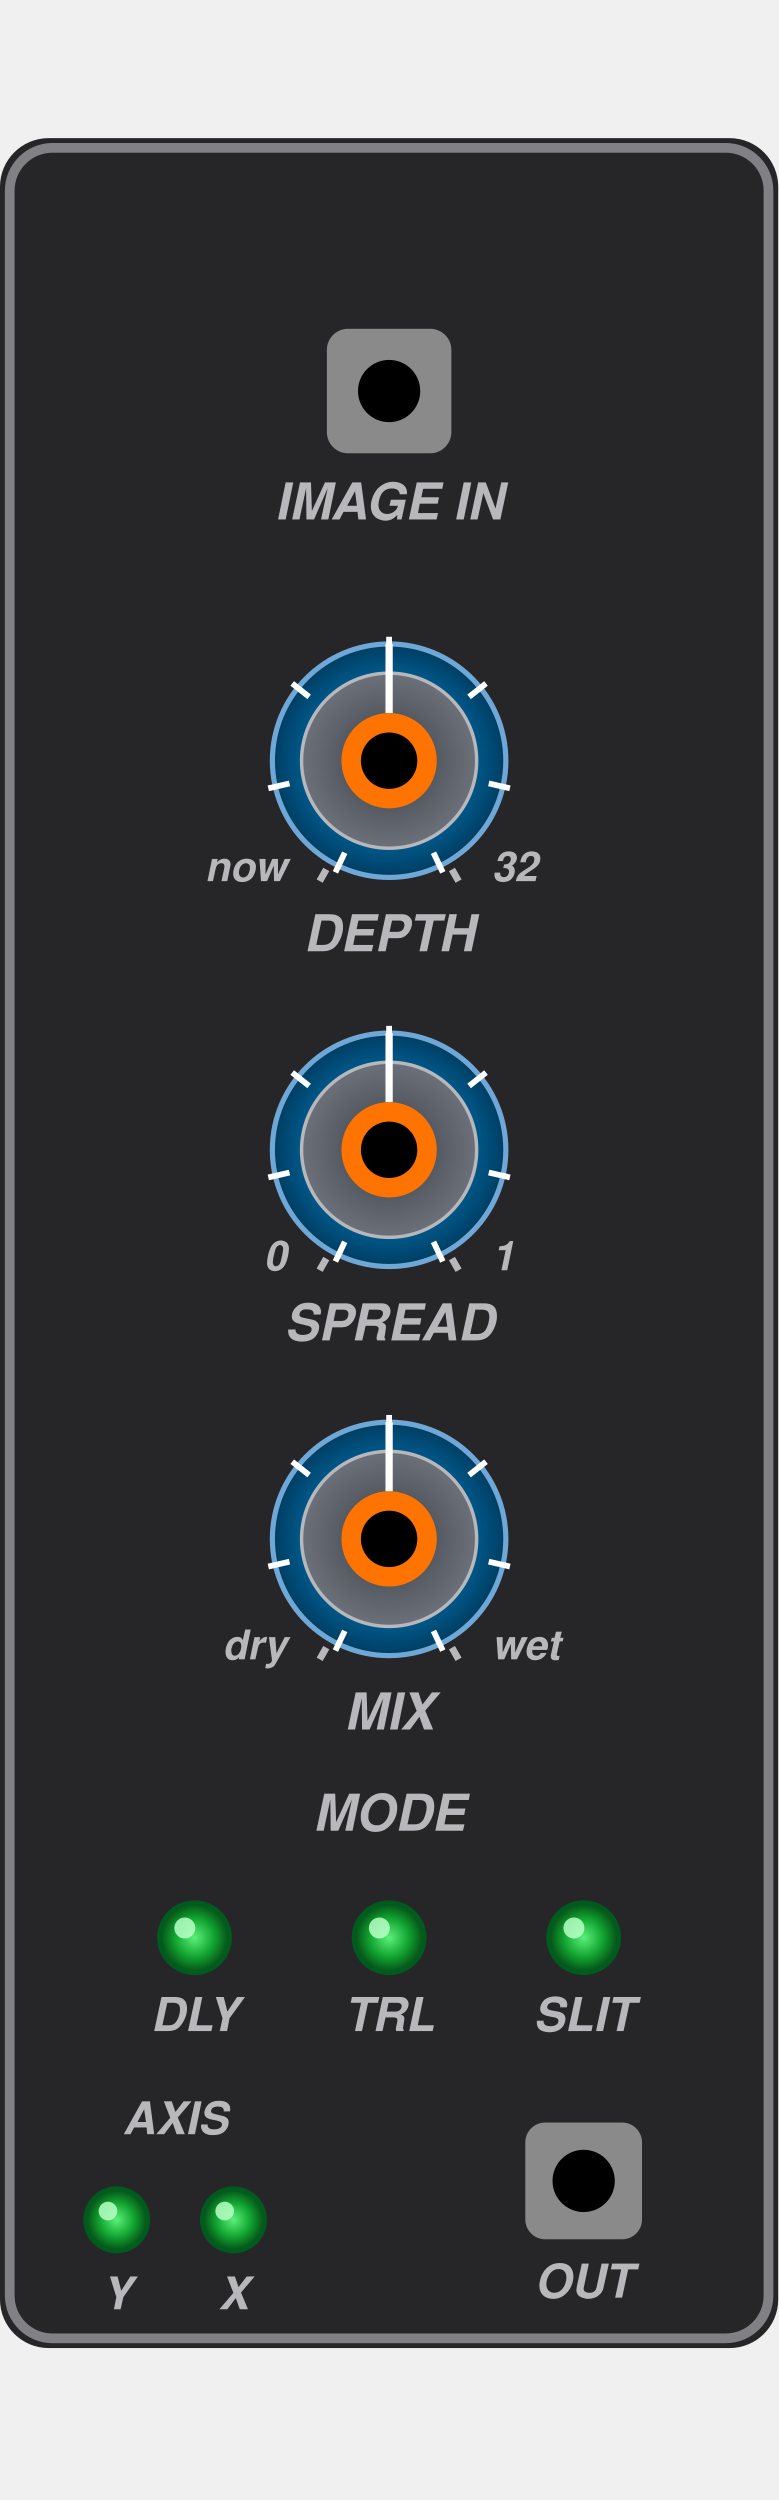
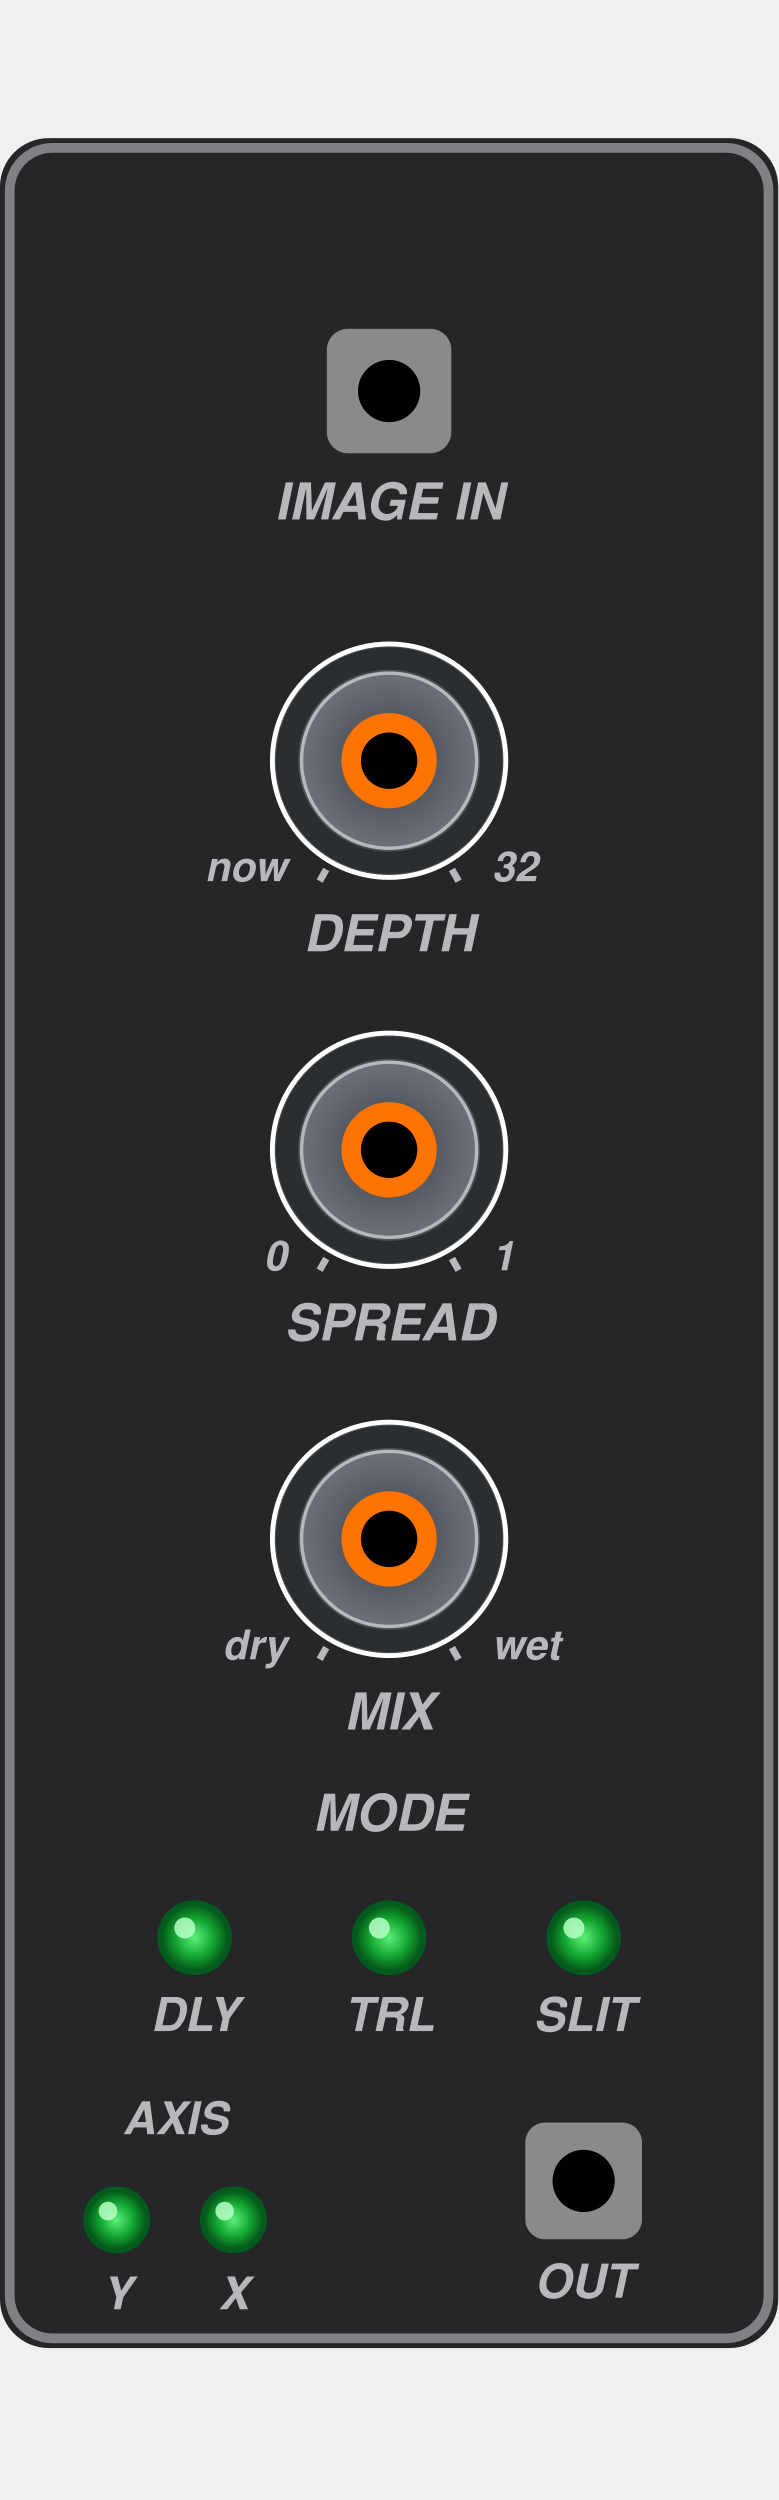
<svg xmlns="http://www.w3.org/2000/svg" width="40mm" height="128.5mm" viewBox="3.9 0 40 128.5" font-family="Arial Narrow, Helvetica, Arial, sans-serif">
  <defs>
    <radialGradient id="blueRing">
      <stop offset="0" stop-color="#1688cc" />
      <stop offset="0.55" stop-color="#006da8" />
      <stop offset="1" stop-color="#003d62" />
    </radialGradient>
    <radialGradient id="blueDial">
      <stop offset="0" stop-color="#1d79b7" />
      <stop offset="0.6" stop-color="#00639a" />
      <stop offset="1" stop-color="#00456e" />
    </radialGradient>
    <radialGradient id="knobCap">
      <stop offset="0" stop-color="#3a3d43" />
      <stop offset="0.4" stop-color="#4c5058" />
      <stop offset="0.62" stop-color="#5a5f67" />
      <stop offset="1" stop-color="#6b7079" />
    </radialGradient>
    <radialGradient id="redLed">
      <stop offset="0" stop-color="#ff4a4a" />
      <stop offset="0.55" stop-color="#d00000" />
      <stop offset="1" stop-color="#650000" />
    </radialGradient>
    <radialGradient id="greenLed">
      <stop offset="0" stop-color="#5cf07a" />
      <stop offset="0.55" stop-color="#12a531" />
      <stop offset="1" stop-color="#054d15" />
    </radialGradient>
    <radialGradient id="orangeLed">
      <stop offset="0" stop-color="#ffbf5c" />
      <stop offset="0.55" stop-color="#ef7d00" />
      <stop offset="1" stop-color="#7a3a00" />
    </radialGradient>
  </defs>
  <g transform="translate(3.9 7.0994)">
    <rect x="0" y="0" width="40" height="113.591" rx="2.5" fill="#262629" />
    <rect x="0.5" y="0.5" width="39" height="112.591" rx="2.2" fill="none" stroke="#808085" stroke-width="0.5" />
    <g data-wcoast-port="imageIn" data-wcoast-cx="20" data-wcoast-cy="13">
      <rect x="16.80" y="9.80" width="6.40" height="6.40" rx="1.09" fill="#8a8a8a" data-wcoast-role="jackbody" />
      <circle cx="20" cy="13" r="1.6" fill="#000000" data-wcoast-role="jackhole" />
    </g>
    <text x="20" y="19.6" font-size="2.606" font-weight="700" font-style="italic" fill="#b8b8bc" text-anchor="middle" font-family="Arial Narrow, Helvetica, Arial, sans-serif">IMAGE IN</text>
    <text x="14.725" y="38.192" font-size="2.106" font-weight="700" font-style="italic" fill="#b8b8bc" text-anchor="end" font-family="Arial Narrow, Helvetica, Arial, sans-serif">now</text>
    <text x="25.275" y="38.192" font-size="2.106" font-weight="700" font-style="italic" fill="#b8b8bc" text-anchor="start" font-family="Arial Narrow, Helvetica, Arial, sans-serif">32</text>
    <g data-wcoast-param="depth" data-wcoast-cx="20" data-wcoast-cy="32" data-wcoast-angle-min="-150" data-wcoast-angle-max="150" data-wcoast-port="depthCv" data-wcoast-depth="depthDepth" data-wcoast-av="off">
-       <circle cx="20" cy="32" r="6" fill="url(#blueRing)" stroke="#6fa8d6" stroke-width="0.265" />
+       <circle cx="20" cy="32" r="6" fill="#4a4e52" stroke="#ffffff" stroke-width="0.25" data-wcoast-role="rim" />
+       <circle cx="20" cy="32" r="5.25" fill="none" stroke="#2b2e31" stroke-width="1.14" data-wcoast-role="gauge-track" />
      <circle cx="20" cy="32" r="4.5" fill="url(#knobCap)" stroke="#b8b8bc" stroke-width="0.176" />
      <line x1="16.77" y1="37.59" x2="16.43" y2="38.19" stroke="#b8b8bc" stroke-width="0.355" />
      <line x1="23.23" y1="37.59" x2="23.57" y2="38.19" stroke="#b8b8bc" stroke-width="0.355" />
      <circle cx="20" cy="32" r="2.45" fill="#ff7300" />
      <circle cx="20" cy="32" r="1.45" fill="#000000" data-wcoast-role="jackhole" />
-       <g data-wcoast-role="indicator">
-         <line x1="20.00" y1="25.63" x2="20.00" y2="26.75" stroke="#ffffff" stroke-width="0.298" />
-         <line x1="24.98" y1="28.03" x2="24.11" y2="28.72" stroke="#ffffff" stroke-width="0.298" />
-         <line x1="26.21" y1="33.42" x2="25.12" y2="33.17" stroke="#ffffff" stroke-width="0.298" />
-         <line x1="22.76" y1="37.74" x2="22.28" y2="36.73" stroke="#ffffff" stroke-width="0.298" />
-         <line x1="17.24" y1="37.74" x2="17.72" y2="36.73" stroke="#ffffff" stroke-width="0.298" />
-         <line x1="13.79" y1="33.42" x2="14.88" y2="33.17" stroke="#ffffff" stroke-width="0.298" />
-         <line x1="15.02" y1="28.03" x2="15.89" y2="28.72" stroke="#ffffff" stroke-width="0.298" />
-         <line x1="20" y1="29.55" x2="20" y2="26.00" stroke="#ffffff" stroke-width="0.373" />
-       </g>
+       <g data-wcoast-role="indicator" data-wcoast-cap="4.5">
+     </g>
    </g>
    <text x="20" y="41.8" font-size="2.606" font-weight="700" font-style="italic" fill="#b8b8bc" text-anchor="middle" font-family="Arial Narrow, Helvetica, Arial, sans-serif">DEPTH</text>
    <text x="14.725" y="58.192" font-size="2.106" font-weight="700" font-style="italic" fill="#b8b8bc" text-anchor="end" font-family="Arial Narrow, Helvetica, Arial, sans-serif">0</text>
    <text x="25.275" y="58.192" font-size="2.106" font-weight="700" font-style="italic" fill="#b8b8bc" text-anchor="start" font-family="Arial Narrow, Helvetica, Arial, sans-serif">1</text>
    <g data-wcoast-param="spread" data-wcoast-cx="20" data-wcoast-cy="52" data-wcoast-angle-min="-150" data-wcoast-angle-max="150" data-wcoast-port="spreadCv" data-wcoast-depth="spreadDepth" data-wcoast-av="off">
-       <circle cx="20" cy="52" r="6" fill="url(#blueRing)" stroke="#6fa8d6" stroke-width="0.265" />
+       <circle cx="20" cy="52" r="6" fill="#4a4e52" stroke="#ffffff" stroke-width="0.25" data-wcoast-role="rim" />
+       <circle cx="20" cy="52" r="5.25" fill="none" stroke="#2b2e31" stroke-width="1.14" data-wcoast-role="gauge-track" />
      <circle cx="20" cy="52" r="4.5" fill="url(#knobCap)" stroke="#b8b8bc" stroke-width="0.176" />
      <line x1="16.77" y1="57.59" x2="16.43" y2="58.19" stroke="#b8b8bc" stroke-width="0.355" />
      <line x1="23.23" y1="57.59" x2="23.57" y2="58.19" stroke="#b8b8bc" stroke-width="0.355" />
      <circle cx="20" cy="52" r="2.45" fill="#ff7300" />
      <circle cx="20" cy="52" r="1.45" fill="#000000" data-wcoast-role="jackhole" />
-       <g data-wcoast-role="indicator">
-         <line x1="20.00" y1="45.63" x2="20.00" y2="46.75" stroke="#ffffff" stroke-width="0.298" />
-         <line x1="24.98" y1="48.03" x2="24.11" y2="48.72" stroke="#ffffff" stroke-width="0.298" />
-         <line x1="26.21" y1="53.42" x2="25.12" y2="53.17" stroke="#ffffff" stroke-width="0.298" />
-         <line x1="22.76" y1="57.74" x2="22.28" y2="56.73" stroke="#ffffff" stroke-width="0.298" />
-         <line x1="17.24" y1="57.74" x2="17.72" y2="56.73" stroke="#ffffff" stroke-width="0.298" />
-         <line x1="13.79" y1="53.42" x2="14.88" y2="53.17" stroke="#ffffff" stroke-width="0.298" />
-         <line x1="15.02" y1="48.03" x2="15.89" y2="48.72" stroke="#ffffff" stroke-width="0.298" />
-         <line x1="20" y1="49.55" x2="20" y2="46.00" stroke="#ffffff" stroke-width="0.373" />
-       </g>
+       <g data-wcoast-role="indicator" data-wcoast-cap="4.5">
+     </g>
    </g>
    <text x="20" y="61.8" font-size="2.606" font-weight="700" font-style="italic" fill="#b8b8bc" text-anchor="middle" font-family="Arial Narrow, Helvetica, Arial, sans-serif">SPREAD</text>
    <text x="14.725" y="78.192" font-size="2.106" font-weight="700" font-style="italic" fill="#b8b8bc" text-anchor="end" font-family="Arial Narrow, Helvetica, Arial, sans-serif">dry</text>
    <text x="25.275" y="78.192" font-size="2.106" font-weight="700" font-style="italic" fill="#b8b8bc" text-anchor="start" font-family="Arial Narrow, Helvetica, Arial, sans-serif">wet</text>
    <g data-wcoast-param="mix" data-wcoast-cx="20" data-wcoast-cy="72" data-wcoast-angle-min="-150" data-wcoast-angle-max="150" data-wcoast-port="mixCv" data-wcoast-depth="mixDepth" data-wcoast-av="off">
-       <circle cx="20" cy="72" r="6" fill="url(#blueRing)" stroke="#6fa8d6" stroke-width="0.265" />
+       <circle cx="20" cy="72" r="6" fill="#4a4e52" stroke="#ffffff" stroke-width="0.25" data-wcoast-role="rim" />
+       <circle cx="20" cy="72" r="5.25" fill="none" stroke="#2b2e31" stroke-width="1.14" data-wcoast-role="gauge-track" />
      <circle cx="20" cy="72" r="4.5" fill="url(#knobCap)" stroke="#b8b8bc" stroke-width="0.176" />
      <line x1="16.77" y1="77.59" x2="16.43" y2="78.19" stroke="#b8b8bc" stroke-width="0.355" />
      <line x1="23.23" y1="77.59" x2="23.57" y2="78.19" stroke="#b8b8bc" stroke-width="0.355" />
      <circle cx="20" cy="72" r="2.45" fill="#ff7300" />
      <circle cx="20" cy="72" r="1.45" fill="#000000" data-wcoast-role="jackhole" />
-       <g data-wcoast-role="indicator">
-         <line x1="20.00" y1="65.63" x2="20.00" y2="66.75" stroke="#ffffff" stroke-width="0.298" />
-         <line x1="24.98" y1="68.03" x2="24.11" y2="68.72" stroke="#ffffff" stroke-width="0.298" />
-         <line x1="26.21" y1="73.42" x2="25.12" y2="73.17" stroke="#ffffff" stroke-width="0.298" />
-         <line x1="22.76" y1="77.74" x2="22.28" y2="76.73" stroke="#ffffff" stroke-width="0.298" />
-         <line x1="17.24" y1="77.74" x2="17.72" y2="76.73" stroke="#ffffff" stroke-width="0.298" />
-         <line x1="13.79" y1="73.42" x2="14.88" y2="73.17" stroke="#ffffff" stroke-width="0.298" />
-         <line x1="15.02" y1="68.03" x2="15.89" y2="68.72" stroke="#ffffff" stroke-width="0.298" />
-         <line x1="20" y1="69.55" x2="20" y2="66.00" stroke="#ffffff" stroke-width="0.373" />
-       </g>
+       <g data-wcoast-role="indicator" data-wcoast-cap="4.5">
+     </g>
    </g>
    <text x="20" y="81.8" font-size="2.606" font-weight="700" font-style="italic" fill="#b8b8bc" text-anchor="middle" font-family="Arial Narrow, Helvetica, Arial, sans-serif">MIX</text>
    <text x="20" y="87" font-size="2.606" font-weight="700" font-style="italic" fill="#b8b8bc" text-anchor="middle" font-family="Arial Narrow, Helvetica, Arial, sans-serif">MODE</text>
    <g data-wcoast-param="mode">
      <circle cx="10" cy="92.5" r="1.8" fill="url(#greenLed)" stroke="#005c1e" stroke-width="0.237" data-wcoast-role="step-indicator" data-wcoast-step="delay" data-wcoast-led="green" />
      <circle cx="9.50" cy="92.00" r="0.54" fill="#b7ffc6" opacity="0.85" data-wcoast-role="led-gloss" pointer-events="none" />
      <text x="10" y="97.3" font-size="2.406" font-weight="700" font-style="italic" fill="#b8b8bc" text-anchor="middle" font-family="Arial Narrow, Helvetica, Arial, sans-serif">DLY</text>
      <circle cx="20" cy="92.5" r="1.8" fill="url(#greenLed)" stroke="#005c1e" stroke-width="0.237" data-wcoast-role="step-indicator" data-wcoast-step="trails" data-wcoast-led="green" />
      <circle cx="19.50" cy="92.00" r="0.54" fill="#b7ffc6" opacity="0.85" data-wcoast-role="led-gloss" pointer-events="none" />
      <text x="20" y="97.3" font-size="2.406" font-weight="700" font-style="italic" fill="#b8b8bc" text-anchor="middle" font-family="Arial Narrow, Helvetica, Arial, sans-serif">TRL</text>
      <circle cx="30" cy="92.5" r="1.8" fill="url(#greenLed)" stroke="#005c1e" stroke-width="0.237" data-wcoast-role="step-indicator" data-wcoast-step="slit" data-wcoast-led="green" />
      <circle cx="29.50" cy="92.00" r="0.54" fill="#b7ffc6" opacity="0.85" data-wcoast-role="led-gloss" pointer-events="none" />
      <text x="30" y="97.3" font-size="2.406" font-weight="700" font-style="italic" fill="#b8b8bc" text-anchor="middle" font-family="Arial Narrow, Helvetica, Arial, sans-serif">SLIT</text>
    </g>
    <text x="9" y="102.6" font-size="2.306" font-weight="700" font-style="italic" fill="#b8b8bc" text-anchor="middle" font-family="Arial Narrow, Helvetica, Arial, sans-serif">AXIS</text>
    <g data-wcoast-param="axis">
      <circle cx="6" cy="107" r="1.6" fill="url(#greenLed)" stroke="#005c1e" stroke-width="0.237" data-wcoast-role="step-indicator" data-wcoast-step="y" data-wcoast-led="green" />
      <circle cx="5.55" cy="106.55" r="0.48" fill="#b7ffc6" opacity="0.85" data-wcoast-role="led-gloss" pointer-events="none" />
      <text x="6" y="111.6" font-size="2.306" font-weight="700" font-style="italic" fill="#b8b8bc" text-anchor="middle" font-family="Arial Narrow, Helvetica, Arial, sans-serif">Y</text>
      <circle cx="12" cy="107" r="1.6" fill="url(#greenLed)" stroke="#005c1e" stroke-width="0.237" data-wcoast-role="step-indicator" data-wcoast-step="x" data-wcoast-led="green" />
      <circle cx="11.55" cy="106.55" r="0.48" fill="#b7ffc6" opacity="0.85" data-wcoast-role="led-gloss" pointer-events="none" />
      <text x="12" y="111.6" font-size="2.306" font-weight="700" font-style="italic" fill="#b8b8bc" text-anchor="middle" font-family="Arial Narrow, Helvetica, Arial, sans-serif">X</text>
    </g>
    <g data-wcoast-port="imageOut" data-wcoast-cx="30" data-wcoast-cy="105">
      <rect x="27.00" y="102.00" width="6.00" height="6.00" rx="1.02" fill="#8a8a8a" data-wcoast-role="jackbody" />
      <circle cx="30" cy="105" r="1.6" fill="#000000" data-wcoast-role="jackhole" />
    </g>
    <text x="30" y="111" font-size="2.406" font-weight="700" font-style="italic" fill="#b8b8bc" text-anchor="middle" font-family="Arial Narrow, Helvetica, Arial, sans-serif">OUT</text>
  </g>
</svg>
